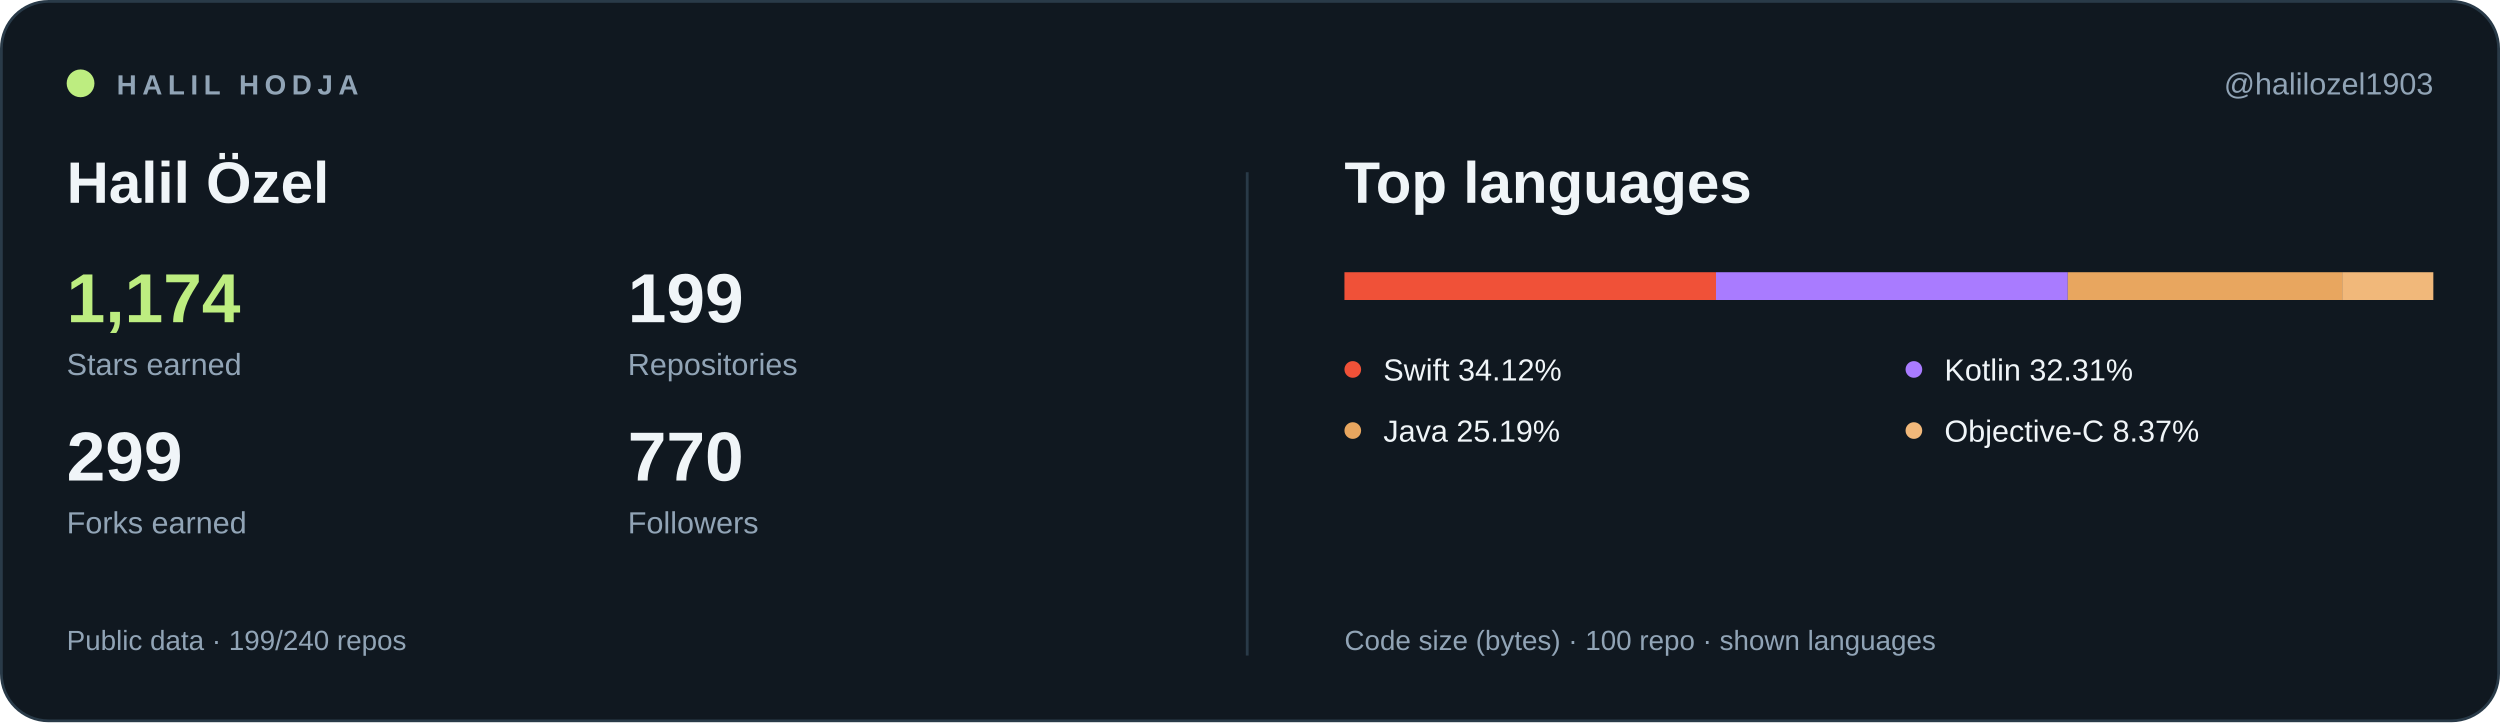
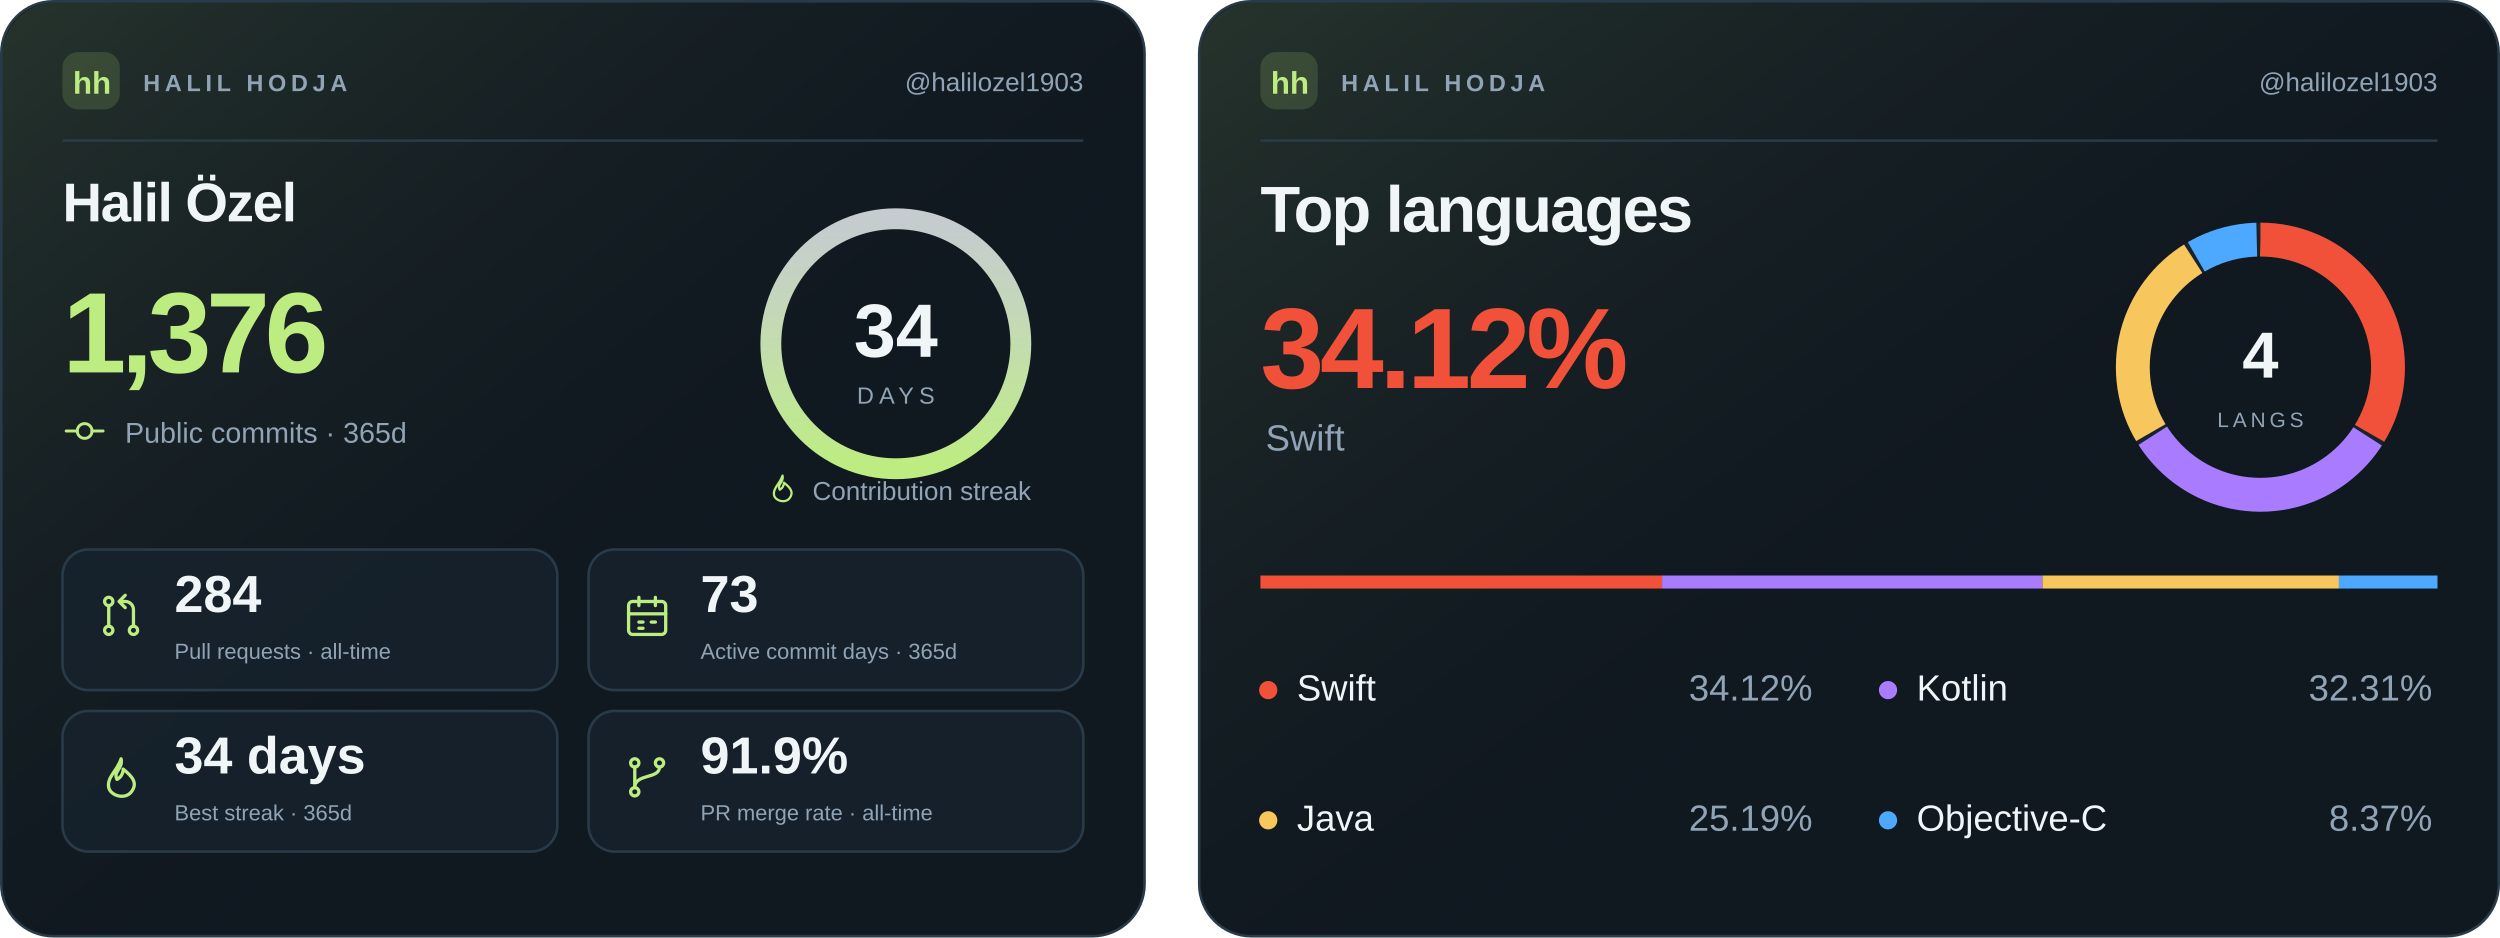
- <svg xmlns="http://www.w3.org/2000/svg" width="900" height="260" viewBox="0 0 900 260" role="img" aria-labelledby="title desc">
-   <rect x=".5" y=".5" width="899" height="259" rx="17" fill="#101820" stroke="#293a48" />
-   <g font-family="-apple-system,BlinkMacSystemFont,Segoe UI,Arial,sans-serif">
-     <circle cx="29" cy="30" r="5" fill="#bded80" />
-     <text x="42" y="34" fill="#91a4b6" font-size="10" letter-spacing="2" font-weight="700">HALIL HODJA</text>
-     <text x="876" y="34" fill="#91a4b6" font-size="11" text-anchor="end">@halilozel1903</text>
-     <text x="24" y="73" fill="#f0f5f8" font-size="21" font-weight="700">Halil Özel</text>
-     <text x="24" y="116" fill="#bded80" font-size="25" font-weight="700">1,174</text>
-     <text x="24" y="135" fill="#91a4b6" font-size="11">Stars earned</text>
-     <text x="226" y="116" fill="#f0f5f8" font-size="25" font-weight="700">199</text>
-     <text x="226" y="135" fill="#91a4b6" font-size="11">Repositories</text>
-     <text x="24" y="173" fill="#f0f5f8" font-size="25" font-weight="700">299</text>
-     <text x="24" y="192" fill="#91a4b6" font-size="11">Forks earned</text>
-     <text x="226" y="173" fill="#f0f5f8" font-size="25" font-weight="700">770</text>
-     <text x="226" y="192" fill="#91a4b6" font-size="11">Followers</text>
-     <text x="24" y="234" fill="#91a4b6" font-size="10">Public data · 199/240 repos</text>
-     <path d="M449 62V236" stroke="#293a48" />
-     <text x="484" y="73" fill="#f0f5f8" font-size="21" font-weight="700">Top languages</text>
-     <rect x="484" y="98" width="392" height="10" rx="5" fill="#17232e" />
-     <rect x="484.00" y="98" width="133.76" height="10" fill="#F05138" />
-     <circle cx="487" cy="133" r="3" fill="#F05138" />
-     <text x="498" y="137" fill="#f0f5f8" font-size="11">Swift  34.12%</text>
-     <rect x="617.76" y="98" width="126.65" height="10" fill="#A97BFF" />
-     <circle cx="689" cy="133" r="3" fill="#A97BFF" />
-     <text x="700" y="137" fill="#f0f5f8" font-size="11">Kotlin  32.31%</text>
-     <rect x="744.41" y="98" width="98.76" height="10" fill="#e8a65f" />
-     <circle cx="487" cy="155" r="3" fill="#e8a65f" />
-     <text x="498" y="159" fill="#f0f5f8" font-size="11">Java  25.19%</text>
-     <rect x="843.17" y="98" width="32.83" height="10" fill="#f1b87a" />
-     <circle cx="689" cy="155" r="3" fill="#f1b87a" />
-     <text x="700" y="159" fill="#f0f5f8" font-size="11">Objective-C  8.37%</text>
-     <text x="484" y="234" fill="#91a4b6" font-size="10">Code size (bytes) · 100 repo · shown languages</text>
-   </g>
+ <svg xmlns="http://www.w3.org/2000/svg" width="960" height="360" viewBox="0 0 960 360" role="img" aria-label="halilozel1903 GitHub overview">
+   <svg x="0" width="440" height="360" viewBox="0 0 440 360" role="img" aria-labelledby="hh-stats-title hh-stats-desc">
+     <defs>
+       <linearGradient id="hh-stats-sheen" x1="0" y1="0" x2="1" y2="1">
+         <stop stop-color="#bded80" stop-opacity=".13" />
+         <stop offset=".65" stop-color="#101820" stop-opacity="0" />
+       </linearGradient>
+       <linearGradient id="hh-stats-accent">
+         <stop stop-color="#bded80" />
+         <stop offset="1" stop-color="#f0f5f8" stop-opacity=".8" />
+       </linearGradient>
+     </defs>
+     <rect x=".5" y=".5" width="439" height="359" rx="20" fill="#101820" stroke="#293a48" />
+     <rect x="1" y="1" width="438" height="358" rx="20" fill="url(#hh-stats-sheen)" />
+     <path d="M24 54H416" stroke="#293a48" />
+     <g font-family="-apple-system,BlinkMacSystemFont,Segoe UI,Arial,sans-serif">
+       <rect x="24" y="20" width="22" height="22" rx="6" fill="#bded80" fill-opacity=".15" />
+       <text x="28" y="36" font-size="12" fill="#bded80" font-weight="800">hh</text>
+       <text x="55" y="35" font-size="9" fill="#91a4b6" letter-spacing="1.8" font-weight="700">HALIL HODJA</text>
+       <text x="416" y="35" font-size="10" fill="#91a4b6" text-anchor="end">@halilozel1903</text>
+       <text x="24" y="85" font-size="21" fill="#f0f5f8" font-weight="700" letter-spacing="-.5">Halil Özel</text>
+       <text x="24" y="143" font-size="44" fill="#bded80" font-weight="750" letter-spacing="-2">1,376</text>
+       <g transform="translate(24 157) scale(0.7083333)" fill="none" stroke="#bded80" stroke-width="1.6" stroke-linecap="round" stroke-linejoin="round">
+         <circle cx="12" cy="12" r="4" />
+         <path d="M2 12h6m8 0h6" />
+       </g>
+       <text x="48" y="170" font-size="11" fill="#91a4b6">Public commits · 365d</text>
+       <circle cx="344" cy="132" r="48" fill="none" stroke="#17232e" stroke-width="8" />
+       <circle cx="344" cy="132" r="48" fill="none" stroke="url(#hh-stats-accent)" stroke-width="8" stroke-linecap="round" stroke-dasharray="301.593 301.593" transform="rotate(-90 344 132)" />
+       <text x="344" y="137" font-size="29" fill="#f0f5f8" text-anchor="middle" font-weight="700">34</text>
+       <text x="344" y="155" font-size="9" fill="#91a4b6" text-anchor="middle" letter-spacing="2">DAYS</text>
+       <g transform="translate(294 181) scale(0.5416667)" fill="none" stroke="#bded80" stroke-width="1.6" stroke-linecap="round" stroke-linejoin="round">
+         <path d="M12 3c1 5-4 6-2 10 2-1 3-3 3-5 5 4 7 7 4 11-3 4-10 2-11-2-1-5 4-8 6-14Z" />
+       </g>
+       <text x="312" y="192" font-size="10" fill="#91a4b6">Contribution streak</text>
+       <rect x="24" y="211" width="190" height="54" rx="10" fill="#17232e" fill-opacity=".75" stroke="#293a48" />
+       <g transform="translate(37 227) scale(0.7916667)" fill="none" stroke="#bded80" stroke-width="1.6" stroke-linecap="round" stroke-linejoin="round">
+         <circle cx="6" cy="5" r="2" />
+         <circle cx="6" cy="19" r="2" />
+         <circle cx="18" cy="19" r="2" />
+         <path d="M6 7v10m12 0V9a4 4 0 0 0-4-4h-3m3-3-3 3 3 3" />
+       </g>
+       <text x="67" y="235" font-size="20" fill="#f0f5f8" font-weight="650">284</text>
+       <text x="67" y="253" font-size="8.4" fill="#91a4b6">Pull requests · all-time</text>
+       <rect x="226" y="211" width="190" height="54" rx="10" fill="#17232e" fill-opacity=".75" stroke="#293a48" />
+       <g transform="translate(239 227) scale(0.7916667)" fill="none" stroke="#bded80" stroke-width="1.6" stroke-linecap="round" stroke-linejoin="round">
+         <rect x="3" y="5" width="18" height="16" rx="2" />
+         <path d="M16 3v4M8 3v4M3 11h18m-13 4h2m4 0h2m-8 3h2" />
+       </g>
+       <text x="269" y="235" font-size="20" fill="#f0f5f8" font-weight="650">73</text>
+       <text x="269" y="253" font-size="8.4" fill="#91a4b6">Active commit days · 365d</text>
+       <rect x="24" y="273" width="190" height="54" rx="10" fill="#17232e" fill-opacity=".75" stroke="#293a48" />
+       <g transform="translate(37 289) scale(0.7916667)" fill="none" stroke="#bded80" stroke-width="1.6" stroke-linecap="round" stroke-linejoin="round">
+         <path d="M12 3c1 5-4 6-2 10 2-1 3-3 3-5 5 4 7 7 4 11-3 4-10 2-11-2-1-5 4-8 6-14Z" />
+       </g>
+       <text x="67" y="297" font-size="20" fill="#f0f5f8" font-weight="650">34 days</text>
+       <text x="67" y="315" font-size="8.4" fill="#91a4b6">Best streak · 365d</text>
+       <rect x="226" y="273" width="190" height="54" rx="10" fill="#17232e" fill-opacity=".75" stroke="#293a48" />
+       <g transform="translate(239 289) scale(0.7916667)" fill="none" stroke="#bded80" stroke-width="1.6" stroke-linecap="round" stroke-linejoin="round">
+         <circle cx="6" cy="5" r="2" />
+         <circle cx="18" cy="5" r="2" />
+         <circle cx="6" cy="19" r="2" />
+         <path d="M6 7v10m12-10c0 6-12 3-12 10" />
+       </g>
+       <text x="269" y="297" font-size="20" fill="#f0f5f8" font-weight="650">91.9%</text>
+       <text x="269" y="315" font-size="8.4" fill="#91a4b6">PR merge rate · all-time</text>
+     </g>
+   </svg>
+   <svg x="460" width="500" height="360" viewBox="0 0 500 360" role="img" aria-labelledby="hh-languages-title hh-languages-desc">
+     <defs>
+       <linearGradient id="hh-languages-sheen" x1="0" y1="0" x2="1" y2="1">
+         <stop stop-color="#bded80" stop-opacity=".13" />
+         <stop offset=".65" stop-color="#101820" stop-opacity="0" />
+       </linearGradient>
+       <linearGradient id="hh-languages-accent">
+         <stop stop-color="#bded80" />
+         <stop offset="1" stop-color="#f0f5f8" stop-opacity=".8" />
+       </linearGradient>
+     </defs>
+     <rect x=".5" y=".5" width="499" height="359" rx="20" fill="#101820" stroke="#293a48" />
+     <rect x="1" y="1" width="498" height="358" rx="20" fill="url(#hh-languages-sheen)" />
+     <path d="M24 54H476" stroke="#293a48" />
+     <g font-family="-apple-system,BlinkMacSystemFont,Segoe UI,Arial,sans-serif">
+       <rect x="24" y="20" width="22" height="22" rx="6" fill="#bded80" fill-opacity=".15" />
+       <text x="28" y="36" font-size="12" fill="#bded80" font-weight="800">hh</text>
+       <text x="55" y="35" font-size="9" fill="#91a4b6" letter-spacing="1.8" font-weight="700">HALIL HODJA</text>
+       <text x="476" y="35" font-size="10" fill="#91a4b6" text-anchor="end">@halilozel1903</text>
+       <text x="24" y="89" font-size="25" fill="#f0f5f8" font-weight="700" letter-spacing="-.7">Top languages</text>
+       <text x="24" y="149" font-size="44" fill="#F05138" font-weight="750" letter-spacing="-1.6">34.12%</text>
+       <text x="26" y="173" font-size="14" fill="#91a4b6">Swift</text>
+       <circle cx="408" cy="141" r="49" fill="none" stroke="#17232e" stroke-width="13" />
+       <circle cx="408" cy="141" r="49" fill="none" stroke="#F05138" stroke-width="13" stroke-dasharray="103.658 307.876" stroke-dashoffset="0.000" transform="rotate(-90 408 141)" />
+       <circle cx="408" cy="141" r="49" fill="none" stroke="#A97BFF" stroke-width="13" stroke-dasharray="98.071 307.876" stroke-dashoffset="-105.058" transform="rotate(-90 408 141)" />
+       <circle cx="408" cy="141" r="49" fill="none" stroke="#F7C65C" stroke-width="13" stroke-dasharray="76.164 307.876" stroke-dashoffset="-204.529" transform="rotate(-90 408 141)" />
+       <circle cx="408" cy="141" r="49" fill="none" stroke="#4DA8FF" stroke-width="13" stroke-dasharray="24.383 307.876" stroke-dashoffset="-282.093" transform="rotate(-90 408 141)" />
+       <text x="408" y="145" font-size="25" fill="#f0f5f8" text-anchor="middle" font-weight="700">4</text>
+       <text x="408" y="164" font-size="8" fill="#91a4b6" text-anchor="middle" letter-spacing="1.5">LANGS</text>
+       <rect x="24.000" y="221" width="154.238" height="5" fill="#F05138" />
+       <circle cx="27" cy="265" r="3.5" fill="#F05138" />
+       <text x="38" y="269" font-size="14" fill="#f0f5f8">Swift</text>
+       <text x="236" y="269" font-size="14" fill="#91a4b6" text-anchor="end">34.12%</text>
+       <rect x="178.238" y="221" width="146.036" height="5" fill="#A97BFF" />
+       <circle cx="265" cy="265" r="3.5" fill="#A97BFF" />
+       <text x="276" y="269" font-size="14" fill="#f0f5f8">Kotlin</text>
+       <text x="474" y="269" font-size="14" fill="#91a4b6" text-anchor="end">32.31%</text>
+       <rect x="324.274" y="221" width="113.873" height="5" fill="#F7C65C" />
+       <circle cx="27" cy="315" r="3.5" fill="#F7C65C" />
+       <text x="38" y="319" font-size="14" fill="#f0f5f8">Java</text>
+       <text x="236" y="319" font-size="14" fill="#91a4b6" text-anchor="end">25.19%</text>
+       <rect x="438.147" y="221" width="37.853" height="5" fill="#4DA8FF" />
+       <circle cx="265" cy="315" r="3.5" fill="#4DA8FF" />
+       <text x="276" y="319" font-size="14" fill="#f0f5f8">Objective-C</text>
+       <text x="474" y="319" font-size="14" fill="#91a4b6" text-anchor="end">8.37%</text>
+     </g>
+   </svg>
</svg>
